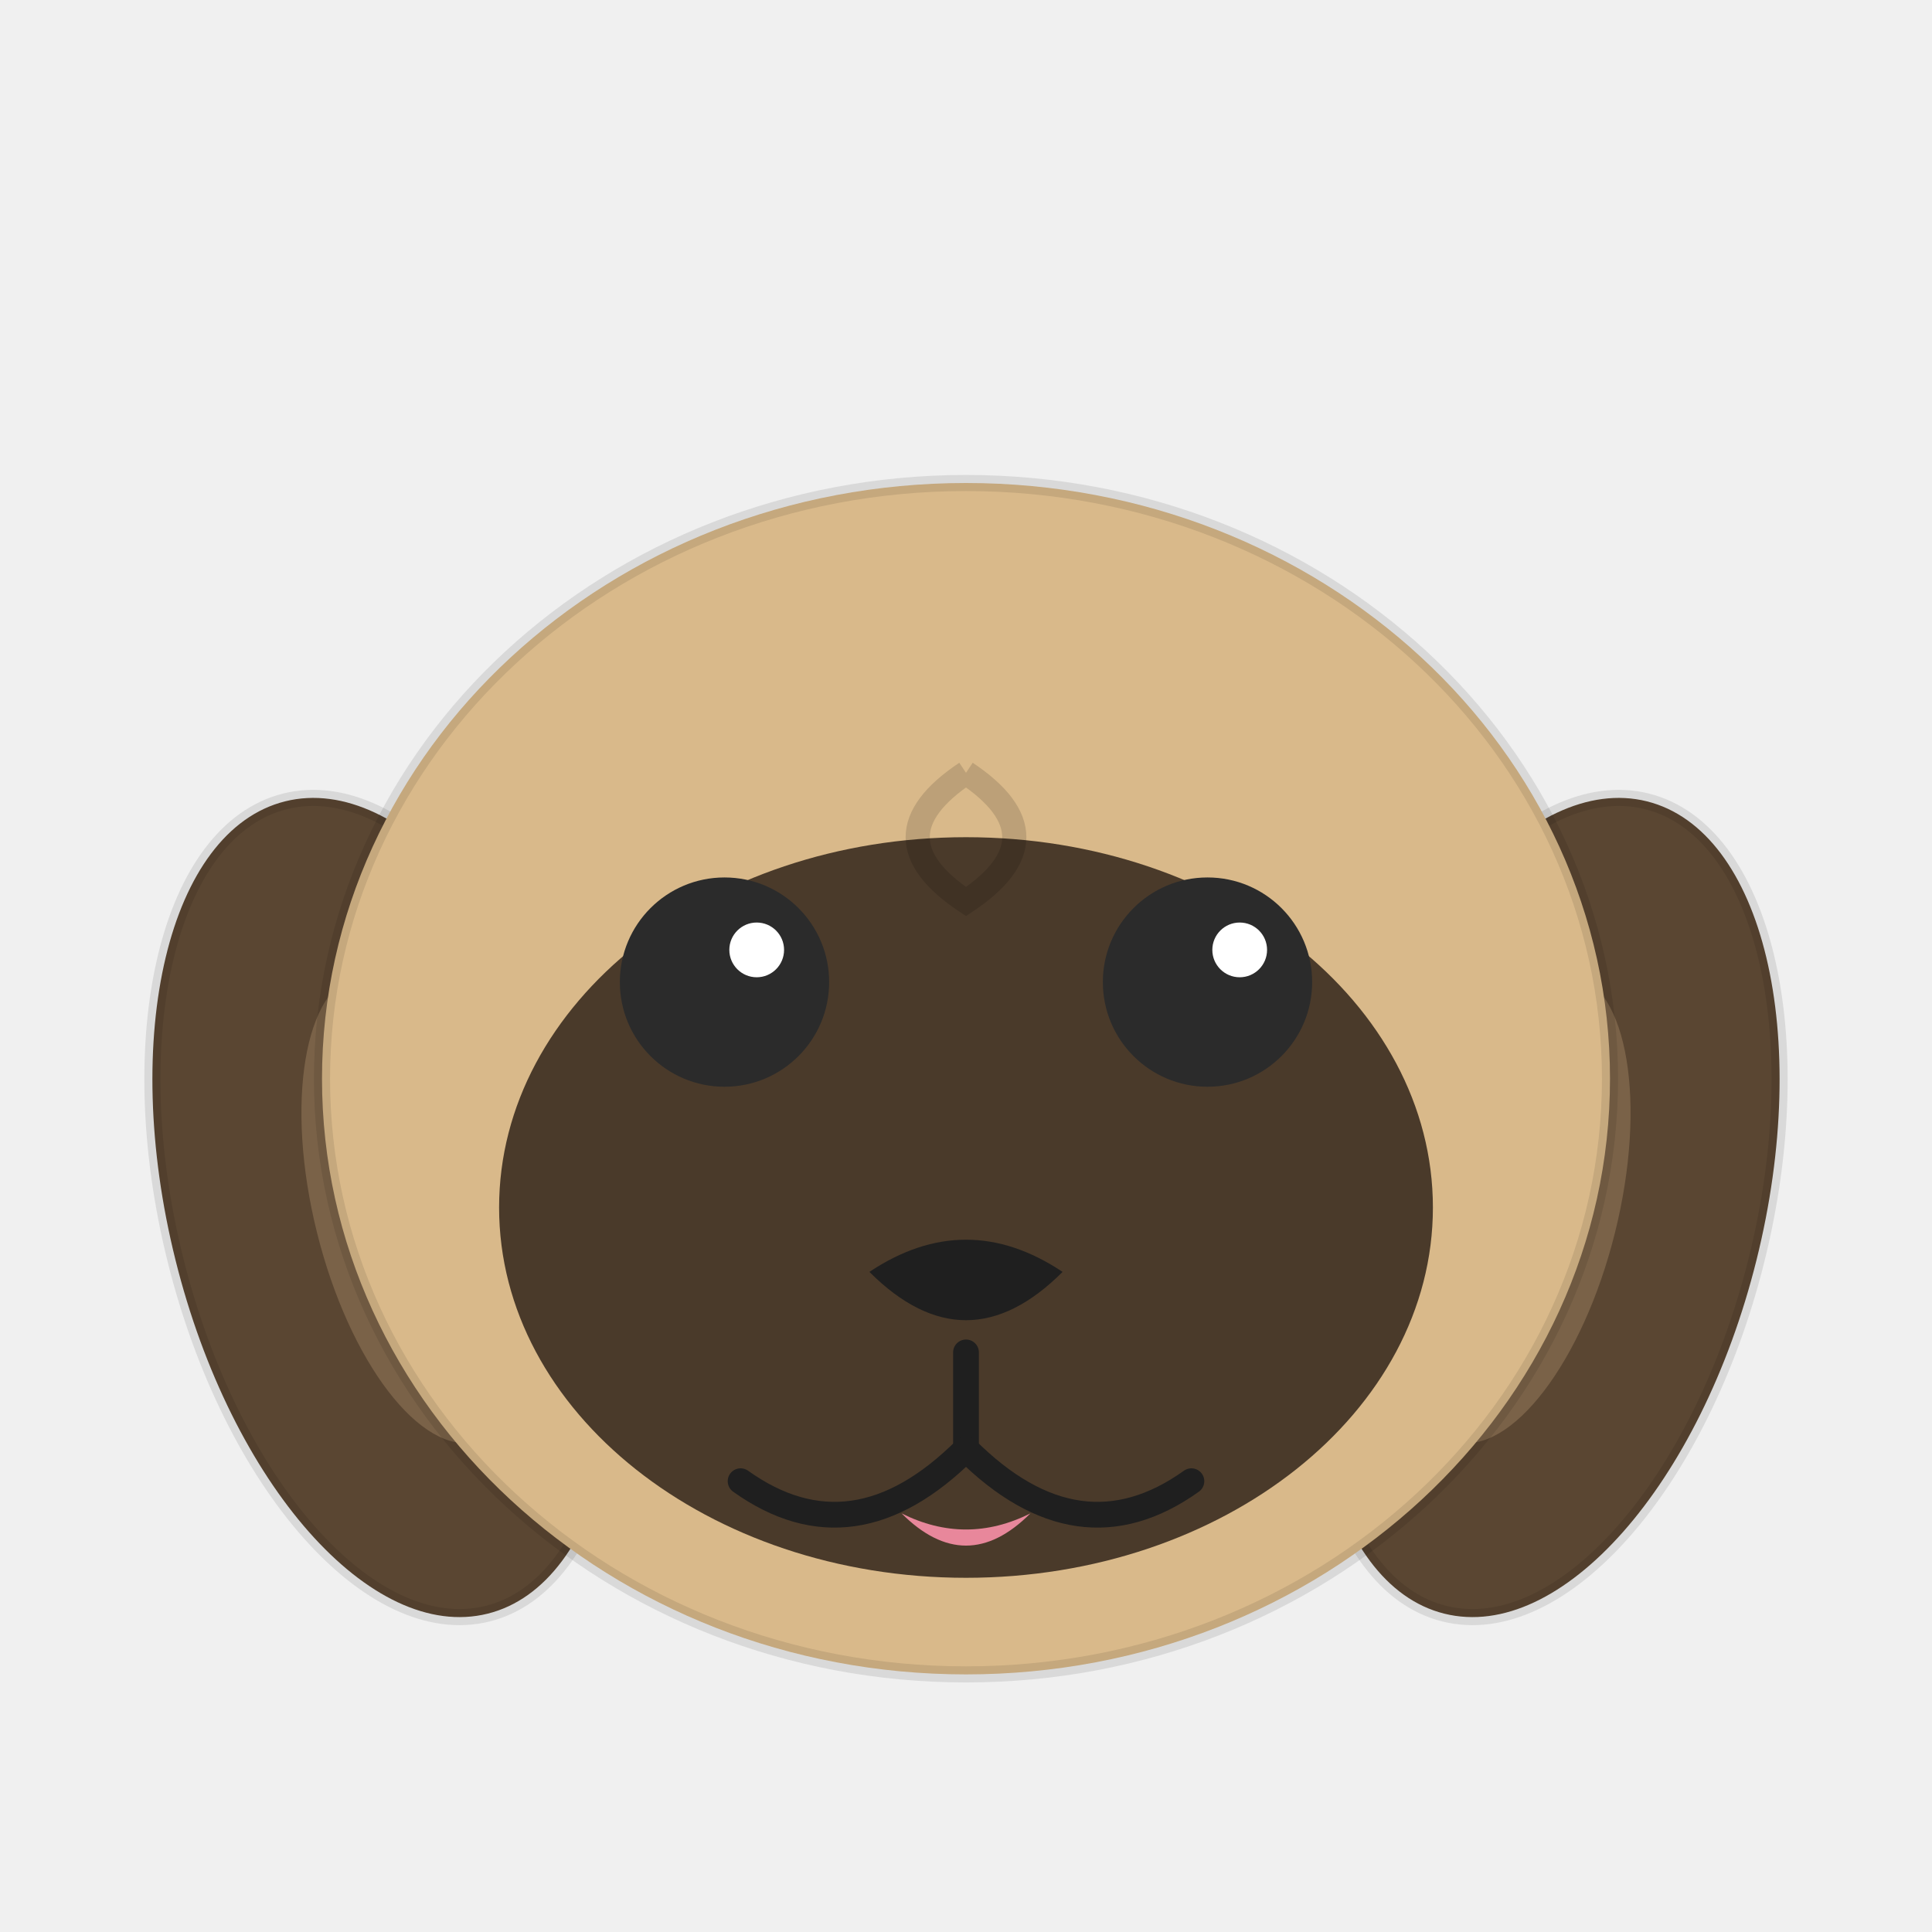
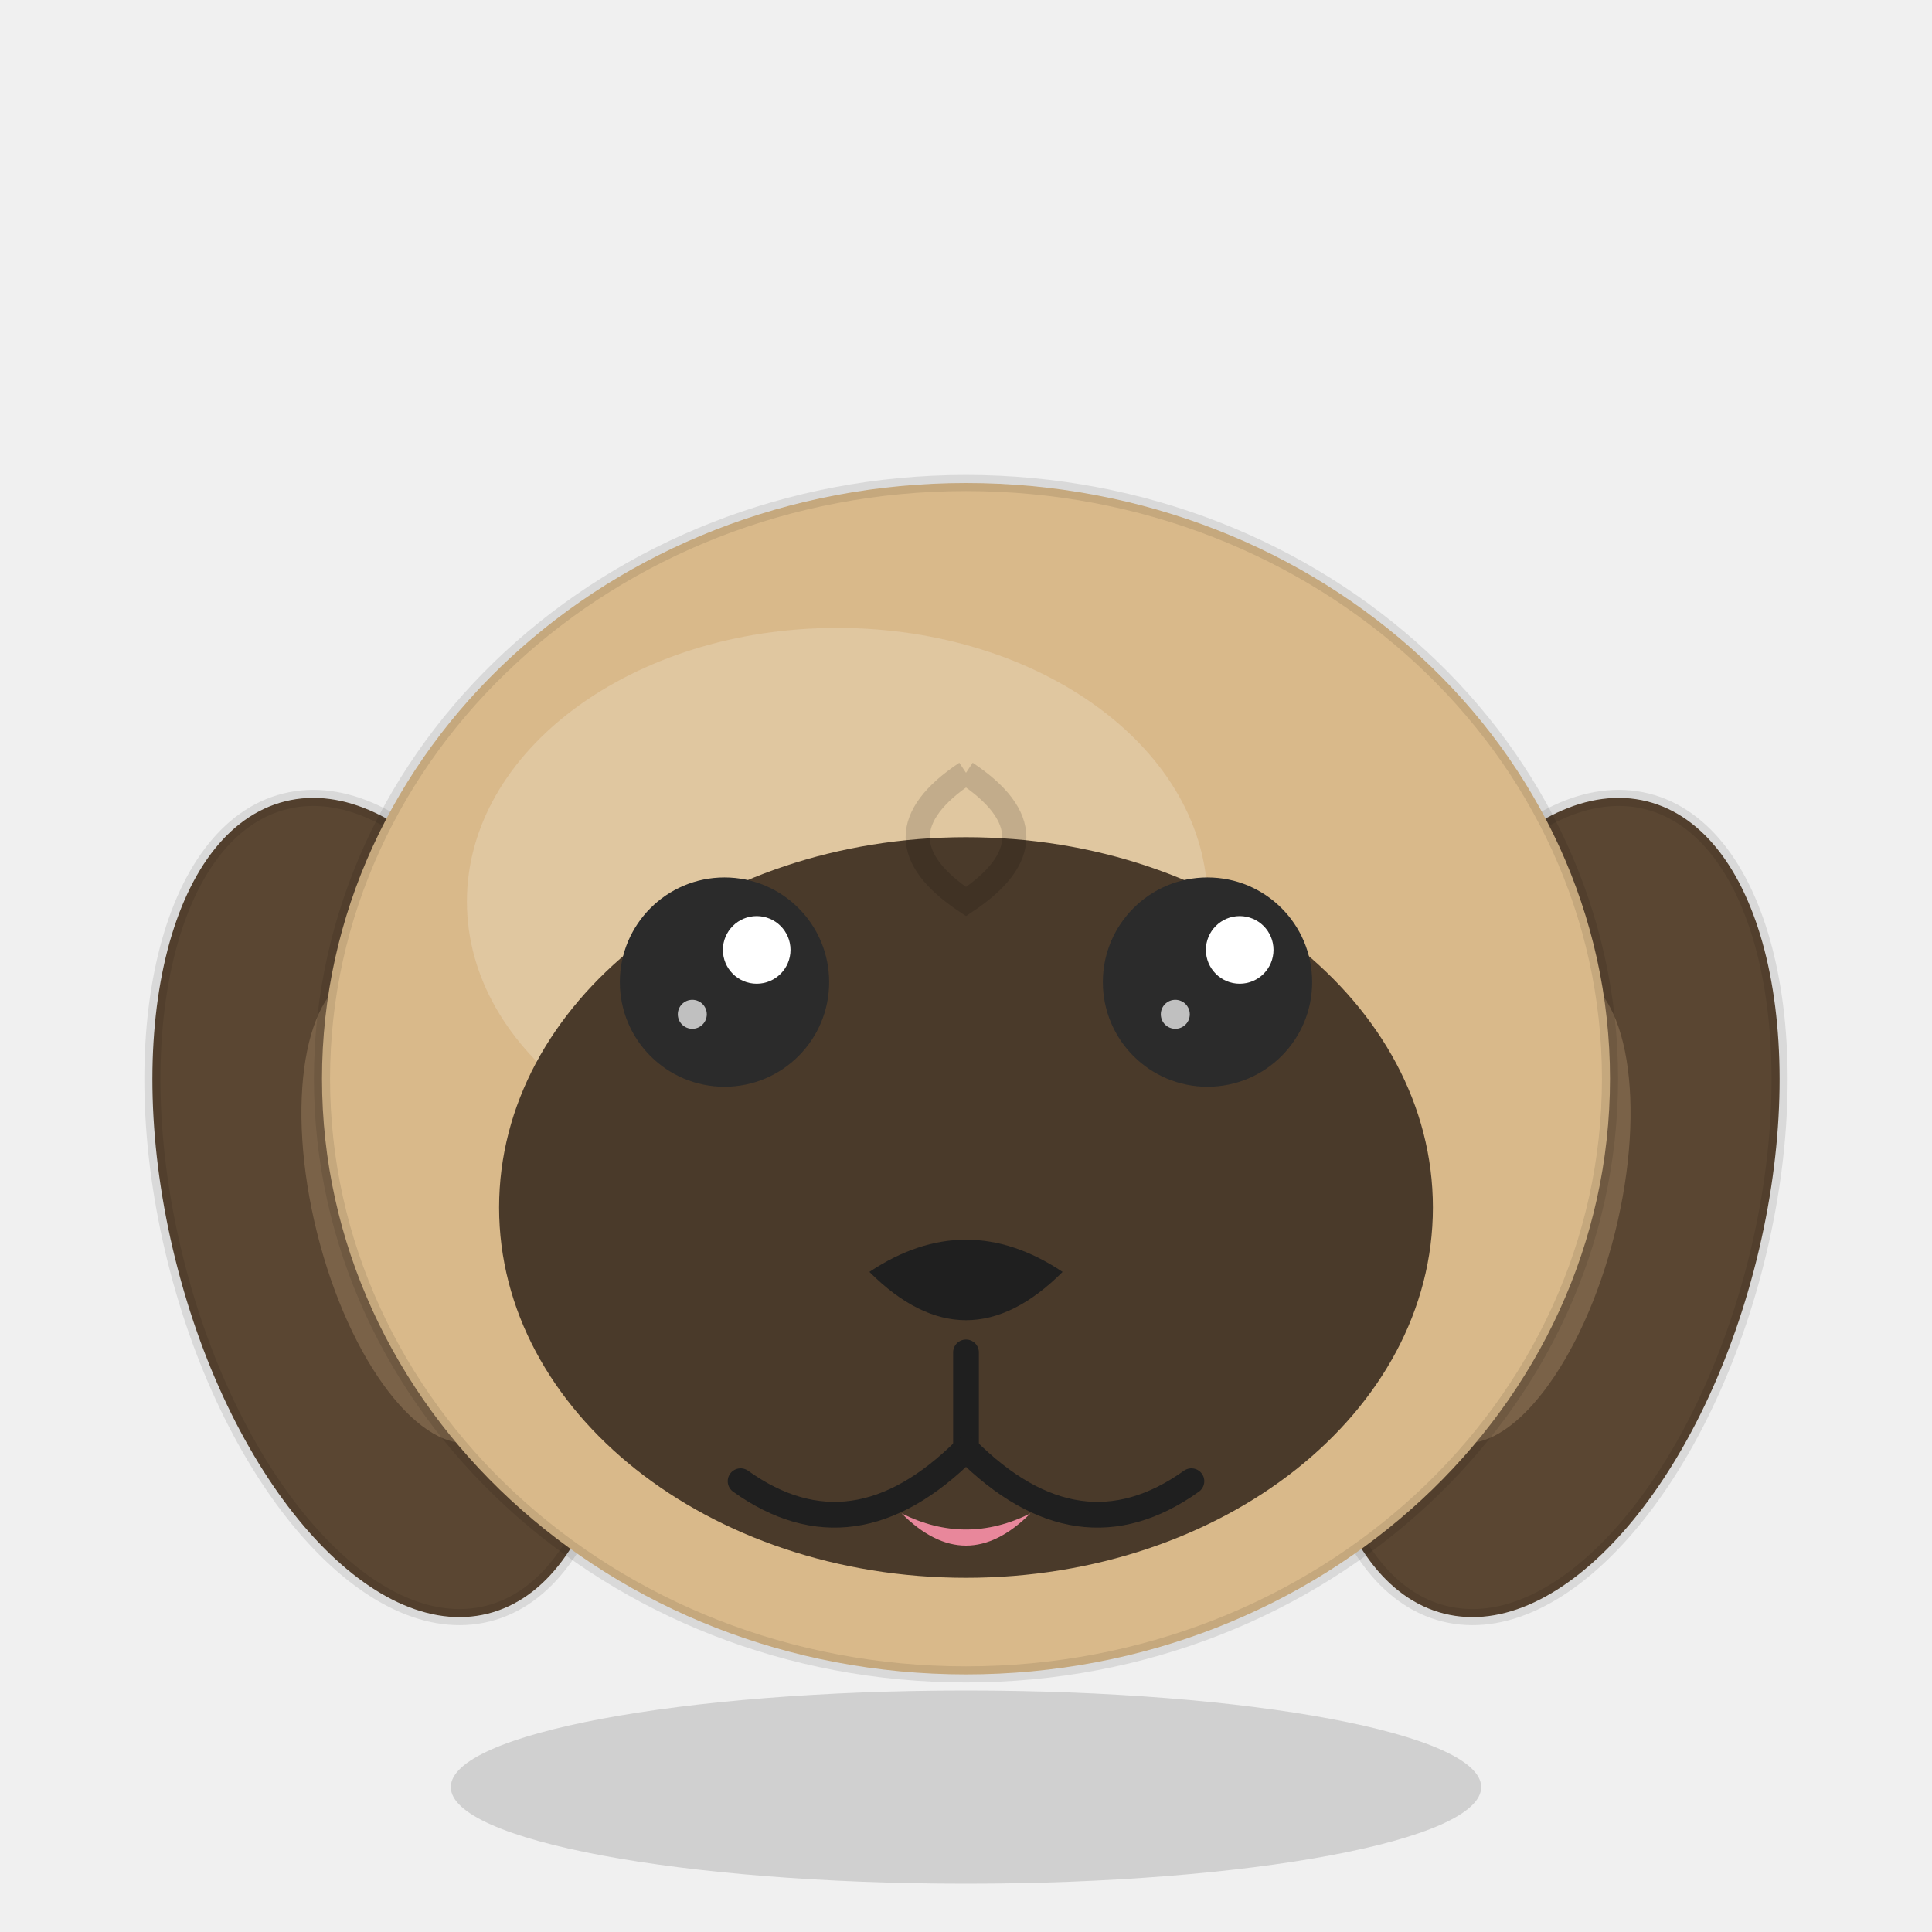
<svg xmlns="http://www.w3.org/2000/svg" viewBox="0 0 240 240" width="240" height="240">
+   <ellipse cx="120" cy="222" rx="64" ry="12" fill="#00000022" />
  <ellipse cx="48" cy="150" rx="27" ry="52" transform="rotate(-14 48 150)" fill="#5A4632" stroke="#00000018" stroke-width="2" />
  <ellipse cx="192" cy="150" rx="27" ry="52" transform="rotate(14 192 150)" fill="#5A4632" stroke="#00000018" stroke-width="2" />
  <ellipse cx="52" cy="150" rx="13" ry="30" transform="rotate(-14 52 150)" fill="#7A6248" />
  <ellipse cx="188" cy="150" rx="13" ry="30" transform="rotate(14 188 150)" fill="#7A6248" />
  <ellipse cx="120" cy="134" rx="80" ry="74" fill="#D9B98A" stroke="#00000018" stroke-width="2" />
+   <ellipse cx="104" cy="112" rx="46" ry="34" fill="#E8D6BB" opacity="0.45" />
  <ellipse cx="120" cy="150" rx="58" ry="46" fill="#4A3A2A" />
  <path d="M120 96 Q108 104 120 112 Q132 104 120 96" fill="none" stroke="#00000022" stroke-width="3" />
  <circle cx="90" cy="122" r="13" fill="#2B2B2B" />
  <circle cx="150" cy="122" r="13" fill="#2B2B2B" />
-   <circle cx="94" cy="118" r="3.4" fill="#FFFFFF" />
-   <circle cx="154" cy="118" r="3.4" fill="#FFFFFF" />
+   <circle cx="94" cy="118" r="4.2" fill="#FFFFFF" />
+   <circle cx="154" cy="118" r="4.2" fill="#FFFFFF" />
+   <circle cx="86" cy="126" r="1.8" fill="#FFFFFF" opacity="0.7" />
+   <circle cx="146" cy="126" r="1.8" fill="#FFFFFF" opacity="0.7" />
  <path d="M108 158 Q120 170 132 158 Q120 150 108 158 Z" fill="#1F1F1F" />
  <path d="M120 168 V180" stroke="#1F1F1F" stroke-width="3.2" stroke-linecap="round" />
  <path d="M120 180 Q106 194 92 184" stroke="#1F1F1F" stroke-width="3.2" fill="none" stroke-linecap="round" />
  <path d="M120 180 Q134 194 148 184" stroke="#1F1F1F" stroke-width="3.2" fill="none" stroke-linecap="round" />
  <path d="M112 188 Q120 196 128 188 Q120 192 112 188 Z" fill="#E8879B" />
</svg>
